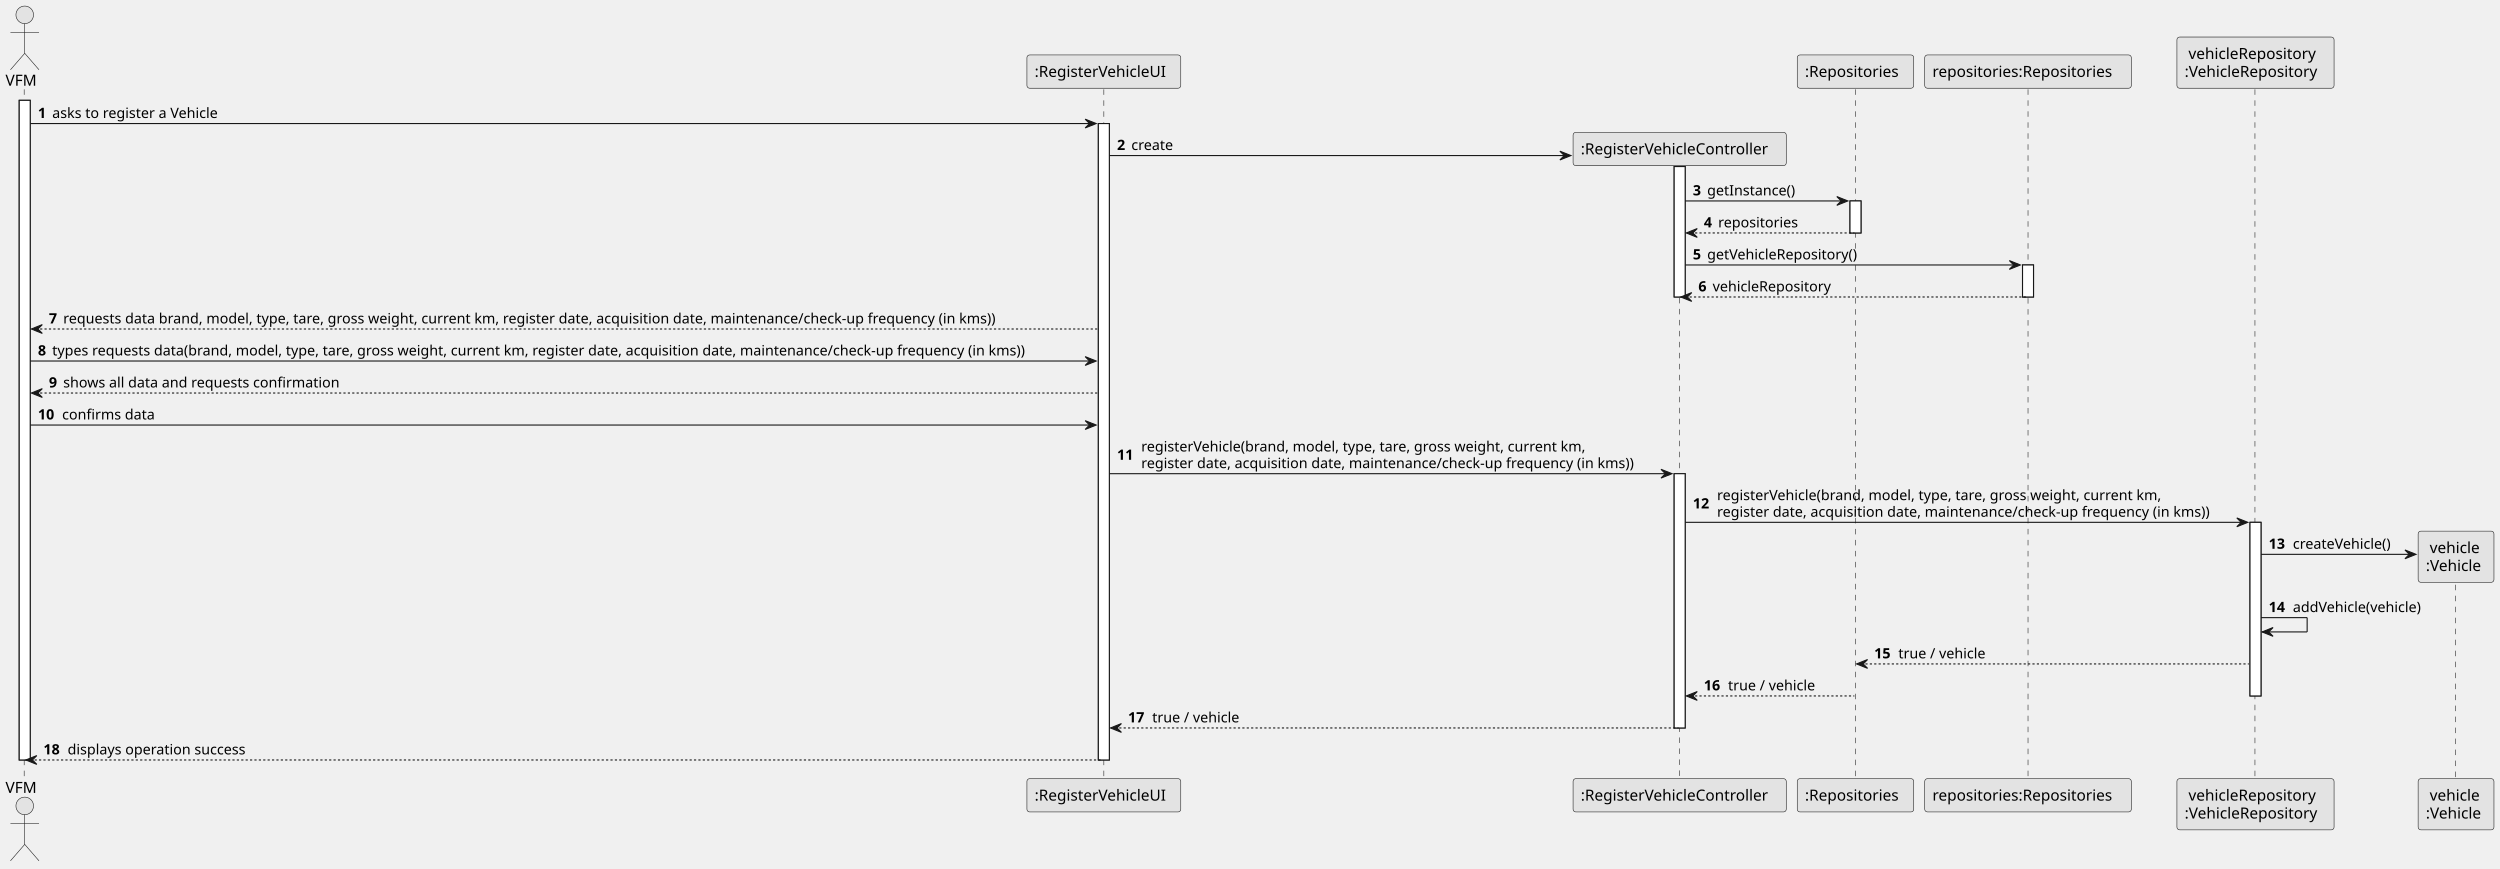
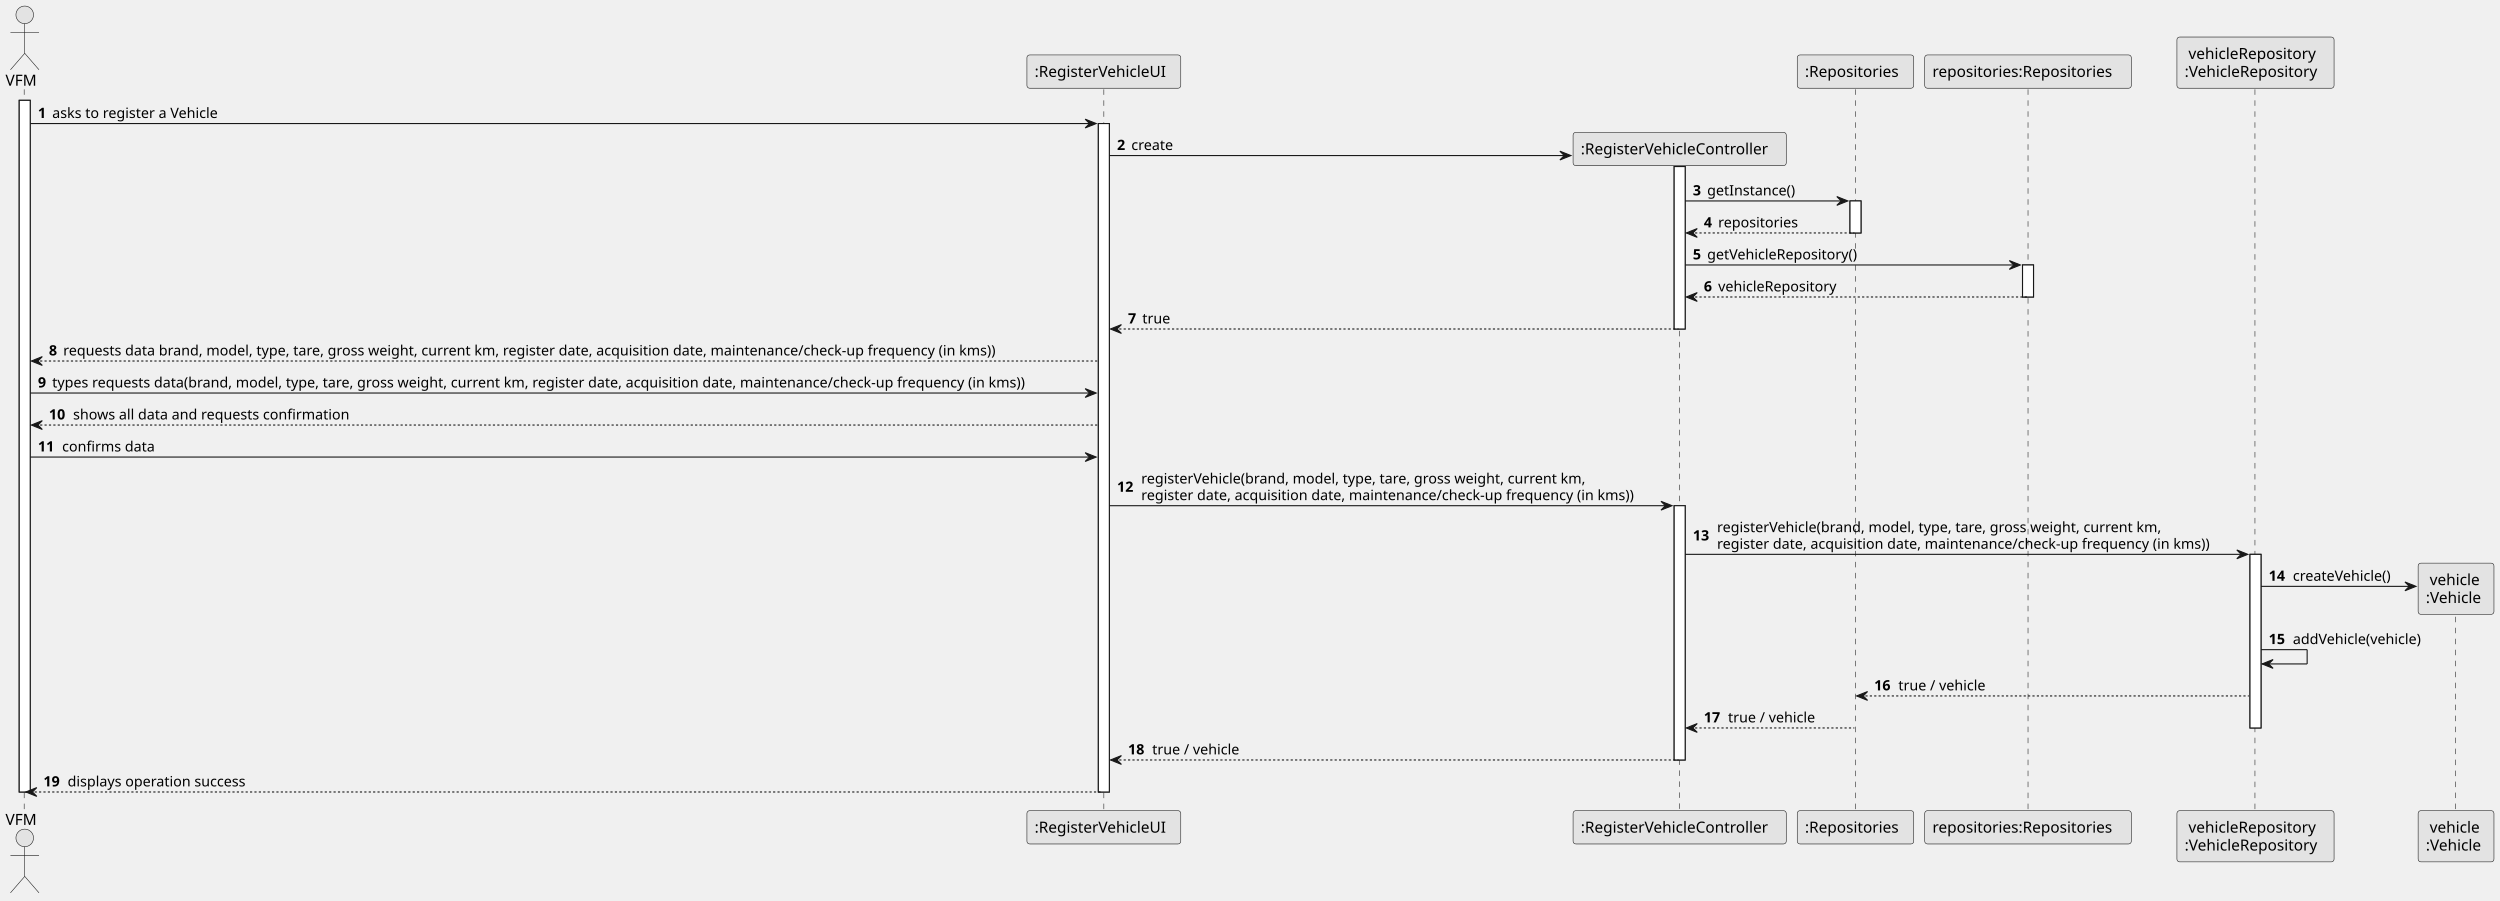
- <svg xmlns="http://www.w3.org/2000/svg" contentStyleType="text/css" height="790px" preserveAspectRatio="none" style="width:2275px;height:790px;background:#FFFFFF;" version="1.1" viewBox="0 0 2275 790" width="2275px" zoomAndPan="magnify">
+ <svg xmlns="http://www.w3.org/2000/svg" contentStyleType="text/css" height="819px" preserveAspectRatio="none" style="width:2275px;height:819px;background:#FFFFFF;" version="1.1" viewBox="0 0 2275 819" width="2275px" zoomAndPan="magnify">
  <defs />
  <g>
-     <rect fill="#FFFFFF" height="600.281" style="stroke:#181818;stroke-width:1.0;" width="10" x="17.5" y="91.297" />
-     <rect fill="#FFFFFF" height="579.148" style="stroke:#181818;stroke-width:1.0;" width="10" x="999.5" y="112.43" />
-     <rect fill="#FFFFFF" height="118.695" style="stroke:#181818;stroke-width:1.0;" width="10" x="1523.5" y="151.562" />
-     <rect fill="#FFFFFF" height="231.391" style="stroke:#181818;stroke-width:1.0;" width="10" x="1523.5" y="431.055" />
+     <rect fill="#FFFFFF" height="629.414" style="stroke:#181818;stroke-width:1.0;" width="10" x="17.5" y="91.297" />
+     <rect fill="#FFFFFF" height="608.281" style="stroke:#181818;stroke-width:1.0;" width="10" x="999.5" y="112.43" />
+     <rect fill="#FFFFFF" height="147.828" style="stroke:#181818;stroke-width:1.0;" width="10" x="1523.5" y="151.562" />
+     <rect fill="#FFFFFF" height="231.391" style="stroke:#181818;stroke-width:1.0;" width="10" x="1523.5" y="460.188" />
    <rect fill="#FFFFFF" height="29.133" style="stroke:#181818;stroke-width:1.0;" width="10" x="1683.5" y="182.859" />
    <rect fill="#FFFFFF" height="29.133" style="stroke:#181818;stroke-width:1.0;" width="10" x="1840.5" y="241.125" />
-     <rect fill="#FFFFFF" height="157.992" style="stroke:#181818;stroke-width:1.0;" width="10" x="2047.5" y="475.32" />
-     <line style="stroke:#181818;stroke-width:0.5;stroke-dasharray:5.0,5.0;" x1="22" x2="22" y1="81.297" y2="709.578" />
-     <line style="stroke:#181818;stroke-width:0.5;stroke-dasharray:5.0,5.0;" x1="1004.5" x2="1004.5" y1="81.297" y2="709.578" />
-     <line style="stroke:#181818;stroke-width:0.5;stroke-dasharray:5.0,5.0;" x1="1528.5" x2="1528.5" y1="151.078" y2="709.578" />
-     <line style="stroke:#181818;stroke-width:0.5;stroke-dasharray:5.0,5.0;" x1="1688.5" x2="1688.5" y1="81.297" y2="709.578" />
-     <line style="stroke:#181818;stroke-width:0.5;stroke-dasharray:5.0,5.0;" x1="1845.5" x2="1845.5" y1="81.297" y2="709.578" />
-     <line style="stroke:#181818;stroke-width:0.5;stroke-dasharray:5.0,5.0;" x1="2052" x2="2052" y1="81.297" y2="709.578" />
-     <line style="stroke:#181818;stroke-width:0.5;stroke-dasharray:5.0,5.0;" x1="2234.5" x2="2234.5" y1="522.117" y2="709.578" />
+     <rect fill="#FFFFFF" height="157.992" style="stroke:#181818;stroke-width:1.0;" width="10" x="2047.5" y="504.453" />
+     <line style="stroke:#181818;stroke-width:0.5;stroke-dasharray:5.0,5.0;" x1="22" x2="22" y1="81.297" y2="738.711" />
+     <line style="stroke:#181818;stroke-width:0.5;stroke-dasharray:5.0,5.0;" x1="1004.5" x2="1004.5" y1="81.297" y2="738.711" />
+     <line style="stroke:#181818;stroke-width:0.5;stroke-dasharray:5.0,5.0;" x1="1528.5" x2="1528.5" y1="151.078" y2="738.711" />
+     <line style="stroke:#181818;stroke-width:0.5;stroke-dasharray:5.0,5.0;" x1="1688.5" x2="1688.5" y1="81.297" y2="738.711" />
+     <line style="stroke:#181818;stroke-width:0.5;stroke-dasharray:5.0,5.0;" x1="1845.5" x2="1845.5" y1="81.297" y2="738.711" />
+     <line style="stroke:#181818;stroke-width:0.5;stroke-dasharray:5.0,5.0;" x1="2052" x2="2052" y1="81.297" y2="738.711" />
+     <line style="stroke:#181818;stroke-width:0.5;stroke-dasharray:5.0,5.0;" x1="2234.5" x2="2234.5" y1="551.25" y2="738.711" />
    <text fill="#000000" font-family="sans-serif" font-size="14" lengthAdjust="spacing" textLength="29" x="5" y="77.995">VFM</text>
    <ellipse cx="22.5" cy="13.5" fill="#E3E3E3" rx="8" ry="8" style="stroke:#181818;stroke-width:0.5;" />
    <path d="M22.5,21.5 L22.5,48.5 M9.5,29.5 L35.5,29.5 M22.5,48.5 L9.5,63.5 M22.5,48.5 L35.5,63.5 " fill="none" style="stroke:#181818;stroke-width:0.5;" />
-     <text fill="#000000" font-family="sans-serif" font-size="14" lengthAdjust="spacing" textLength="29" x="5" y="721.573">VFM</text>
-     <ellipse cx="22.5" cy="733.375" fill="#E3E3E3" rx="8" ry="8" style="stroke:#181818;stroke-width:0.5;" />
-     <path d="M22.5,741.375 L22.5,768.375 M9.5,749.375 L35.5,749.375 M22.5,768.375 L9.5,783.375 M22.5,768.375 L35.5,783.375 " fill="none" style="stroke:#181818;stroke-width:0.5;" />
+     <text fill="#000000" font-family="sans-serif" font-size="14" lengthAdjust="spacing" textLength="29" x="5" y="750.706">VFM</text>
+     <ellipse cx="22.5" cy="762.508" fill="#E3E3E3" rx="8" ry="8" style="stroke:#181818;stroke-width:0.5;" />
+     <path d="M22.5,770.508 L22.5,797.508 M9.5,778.508 L35.5,778.508 M22.5,797.508 L9.5,812.508 M22.5,797.508 L35.5,812.508 " fill="none" style="stroke:#181818;stroke-width:0.5;" />
    <rect fill="#E3E3E3" height="30.297" rx="2.5" ry="2.5" style="stroke:#181818;stroke-width:0.5;" width="140" x="934.5" y="50" />
    <text fill="#000000" font-family="sans-serif" font-size="14" lengthAdjust="spacing" textLength="126" x="941.5" y="69.995">:RegisterVehicleUI</text>
-     <rect fill="#E3E3E3" height="30.297" rx="2.5" ry="2.5" style="stroke:#181818;stroke-width:0.5;" width="140" x="934.5" y="708.578" />
-     <text fill="#000000" font-family="sans-serif" font-size="14" lengthAdjust="spacing" textLength="126" x="941.5" y="728.573">:RegisterVehicleUI</text>
-     <rect fill="#E3E3E3" height="30.297" rx="2.5" ry="2.5" style="stroke:#181818;stroke-width:0.5;" width="194" x="1431.5" y="708.578" />
-     <text fill="#000000" font-family="sans-serif" font-size="14" lengthAdjust="spacing" textLength="180" x="1438.5" y="728.573">:RegisterVehicleController</text>
+     <rect fill="#E3E3E3" height="30.297" rx="2.5" ry="2.5" style="stroke:#181818;stroke-width:0.5;" width="140" x="934.5" y="737.711" />
+     <text fill="#000000" font-family="sans-serif" font-size="14" lengthAdjust="spacing" textLength="126" x="941.5" y="757.706">:RegisterVehicleUI</text>
+     <rect fill="#E3E3E3" height="30.297" rx="2.5" ry="2.5" style="stroke:#181818;stroke-width:0.5;" width="194" x="1431.5" y="737.711" />
+     <text fill="#000000" font-family="sans-serif" font-size="14" lengthAdjust="spacing" textLength="180" x="1438.5" y="757.706">:RegisterVehicleController</text>
    <rect fill="#E3E3E3" height="30.297" rx="2.5" ry="2.5" style="stroke:#181818;stroke-width:0.5;" width="106" x="1635.5" y="50" />
    <text fill="#000000" font-family="sans-serif" font-size="14" lengthAdjust="spacing" textLength="92" x="1642.5" y="69.995">:Repositories</text>
-     <rect fill="#E3E3E3" height="30.297" rx="2.5" ry="2.5" style="stroke:#181818;stroke-width:0.5;" width="106" x="1635.5" y="708.578" />
-     <text fill="#000000" font-family="sans-serif" font-size="14" lengthAdjust="spacing" textLength="92" x="1642.5" y="728.573">:Repositories</text>
+     <rect fill="#E3E3E3" height="30.297" rx="2.5" ry="2.5" style="stroke:#181818;stroke-width:0.5;" width="106" x="1635.5" y="737.711" />
+     <text fill="#000000" font-family="sans-serif" font-size="14" lengthAdjust="spacing" textLength="92" x="1642.5" y="757.706">:Repositories</text>
    <rect fill="#E3E3E3" height="30.297" rx="2.5" ry="2.5" style="stroke:#181818;stroke-width:0.5;" width="188" x="1751.5" y="50" />
    <text fill="#000000" font-family="sans-serif" font-size="14" lengthAdjust="spacing" textLength="174" x="1758.5" y="69.995">repositories:Repositories</text>
-     <rect fill="#E3E3E3" height="30.297" rx="2.5" ry="2.5" style="stroke:#181818;stroke-width:0.5;" width="188" x="1751.5" y="708.578" />
-     <text fill="#000000" font-family="sans-serif" font-size="14" lengthAdjust="spacing" textLength="174" x="1758.5" y="728.573">repositories:Repositories</text>
+     <rect fill="#E3E3E3" height="30.297" rx="2.5" ry="2.5" style="stroke:#181818;stroke-width:0.5;" width="188" x="1751.5" y="737.711" />
+     <text fill="#000000" font-family="sans-serif" font-size="14" lengthAdjust="spacing" textLength="174" x="1758.5" y="757.706">repositories:Repositories</text>
    <rect fill="#E3E3E3" height="46.594" rx="2.5" ry="2.5" style="stroke:#181818;stroke-width:0.5;" width="143" x="1981" y="33.703" />
    <text fill="#000000" font-family="sans-serif" font-size="14" lengthAdjust="spacing" textLength="122" x="1991.5" y="53.698">vehicleRepository</text>
    <text fill="#000000" font-family="sans-serif" font-size="14" lengthAdjust="spacing" textLength="129" x="1988" y="69.995">:VehicleRepository</text>
-     <rect fill="#E3E3E3" height="46.594" rx="2.5" ry="2.5" style="stroke:#181818;stroke-width:0.5;" width="143" x="1981" y="708.578" />
-     <text fill="#000000" font-family="sans-serif" font-size="14" lengthAdjust="spacing" textLength="122" x="1991.5" y="728.573">vehicleRepository</text>
-     <text fill="#000000" font-family="sans-serif" font-size="14" lengthAdjust="spacing" textLength="129" x="1988" y="744.87">:VehicleRepository</text>
-     <rect fill="#E3E3E3" height="46.594" rx="2.5" ry="2.5" style="stroke:#181818;stroke-width:0.5;" width="69" x="2200.5" y="708.578" />
-     <text fill="#000000" font-family="sans-serif" font-size="14" lengthAdjust="spacing" textLength="48" x="2211" y="728.573">vehicle</text>
-     <text fill="#000000" font-family="sans-serif" font-size="14" lengthAdjust="spacing" textLength="55" x="2207.5" y="744.87">:Vehicle</text>
-     <rect fill="#FFFFFF" height="600.281" style="stroke:#181818;stroke-width:1.0;" width="10" x="17.5" y="91.297" />
-     <rect fill="#FFFFFF" height="579.148" style="stroke:#181818;stroke-width:1.0;" width="10" x="999.5" y="112.43" />
-     <rect fill="#FFFFFF" height="118.695" style="stroke:#181818;stroke-width:1.0;" width="10" x="1523.5" y="151.562" />
-     <rect fill="#FFFFFF" height="231.391" style="stroke:#181818;stroke-width:1.0;" width="10" x="1523.5" y="431.055" />
+     <rect fill="#E3E3E3" height="46.594" rx="2.5" ry="2.5" style="stroke:#181818;stroke-width:0.5;" width="143" x="1981" y="737.711" />
+     <text fill="#000000" font-family="sans-serif" font-size="14" lengthAdjust="spacing" textLength="122" x="1991.5" y="757.706">vehicleRepository</text>
+     <text fill="#000000" font-family="sans-serif" font-size="14" lengthAdjust="spacing" textLength="129" x="1988" y="774.003">:VehicleRepository</text>
+     <rect fill="#E3E3E3" height="46.594" rx="2.5" ry="2.5" style="stroke:#181818;stroke-width:0.5;" width="69" x="2200.5" y="737.711" />
+     <text fill="#000000" font-family="sans-serif" font-size="14" lengthAdjust="spacing" textLength="48" x="2211" y="757.706">vehicle</text>
+     <text fill="#000000" font-family="sans-serif" font-size="14" lengthAdjust="spacing" textLength="55" x="2207.5" y="774.003">:Vehicle</text>
+     <rect fill="#FFFFFF" height="629.414" style="stroke:#181818;stroke-width:1.0;" width="10" x="17.5" y="91.297" />
+     <rect fill="#FFFFFF" height="608.281" style="stroke:#181818;stroke-width:1.0;" width="10" x="999.5" y="112.43" />
+     <rect fill="#FFFFFF" height="147.828" style="stroke:#181818;stroke-width:1.0;" width="10" x="1523.5" y="151.562" />
+     <rect fill="#FFFFFF" height="231.391" style="stroke:#181818;stroke-width:1.0;" width="10" x="1523.5" y="460.188" />
    <rect fill="#FFFFFF" height="29.133" style="stroke:#181818;stroke-width:1.0;" width="10" x="1683.5" y="182.859" />
    <rect fill="#FFFFFF" height="29.133" style="stroke:#181818;stroke-width:1.0;" width="10" x="1840.5" y="241.125" />
-     <rect fill="#FFFFFF" height="157.992" style="stroke:#181818;stroke-width:1.0;" width="10" x="2047.5" y="475.32" />
+     <rect fill="#FFFFFF" height="157.992" style="stroke:#181818;stroke-width:1.0;" width="10" x="2047.5" y="504.453" />
    <polygon fill="#181818" points="987.5,108.43,997.5,112.43,987.5,116.43,991.5,112.43" style="stroke:#181818;stroke-width:1.0;" />
    <line style="stroke:#181818;stroke-width:1.0;" x1="27.5" x2="993.5" y1="112.43" y2="112.43" />
    <text fill="#000000" font-family="sans-serif" font-size="13" font-weight="bold" lengthAdjust="spacing" textLength="9" x="34.5" y="107.364">1</text>
    <text fill="#000000" font-family="sans-serif" font-size="13" lengthAdjust="spacing" textLength="161" x="47.5" y="107.364">asks to register a Vehicle</text>
    <polygon fill="#181818" points="1419.5,137.562,1429.5,141.562,1419.5,145.562,1423.5,141.562" style="stroke:#181818;stroke-width:1.0;" />
    <line style="stroke:#181818;stroke-width:1.0;" x1="1009.5" x2="1425.5" y1="141.562" y2="141.562" />
    <text fill="#000000" font-family="sans-serif" font-size="13" font-weight="bold" lengthAdjust="spacing" textLength="9" x="1016.5" y="136.497">2</text>
    <text fill="#000000" font-family="sans-serif" font-size="13" lengthAdjust="spacing" textLength="41" x="1029.5" y="136.497">create</text>
    <rect fill="#E3E3E3" height="30.297" rx="2.5" ry="2.5" style="stroke:#181818;stroke-width:0.5;" width="194" x="1431.5" y="120.43" />
    <text fill="#000000" font-family="sans-serif" font-size="14" lengthAdjust="spacing" textLength="180" x="1438.5" y="140.425">:RegisterVehicleController</text>
    <polygon fill="#181818" points="1671.5,178.859,1681.5,182.859,1671.5,186.859,1675.5,182.859" style="stroke:#181818;stroke-width:1.0;" />
    <line style="stroke:#181818;stroke-width:1.0;" x1="1533.5" x2="1677.5" y1="182.859" y2="182.859" />
    <text fill="#000000" font-family="sans-serif" font-size="13" font-weight="bold" lengthAdjust="spacing" textLength="9" x="1540.5" y="177.793">3</text>
    <text fill="#000000" font-family="sans-serif" font-size="13" lengthAdjust="spacing" textLength="85" x="1553.5" y="177.793">getInstance()</text>
    <polygon fill="#181818" points="1544.5,207.992,1534.5,211.992,1544.5,215.992,1540.5,211.992" style="stroke:#181818;stroke-width:1.0;" />
    <line style="stroke:#181818;stroke-width:1.0;stroke-dasharray:2.0,2.0;" x1="1538.5" x2="1687.5" y1="211.992" y2="211.992" />
    <text fill="#000000" font-family="sans-serif" font-size="13" font-weight="bold" lengthAdjust="spacing" textLength="9" x="1550.5" y="206.926">4</text>
    <text fill="#000000" font-family="sans-serif" font-size="13" lengthAdjust="spacing" textLength="75" x="1563.5" y="206.926">repositories</text>
    <polygon fill="#181818" points="1828.5,237.125,1838.5,241.125,1828.5,245.125,1832.5,241.125" style="stroke:#181818;stroke-width:1.0;" />
    <line style="stroke:#181818;stroke-width:1.0;" x1="1533.5" x2="1834.5" y1="241.125" y2="241.125" />
    <text fill="#000000" font-family="sans-serif" font-size="13" font-weight="bold" lengthAdjust="spacing" textLength="9" x="1540.5" y="236.059">5</text>
    <text fill="#000000" font-family="sans-serif" font-size="13" lengthAdjust="spacing" textLength="144" x="1553.5" y="236.059">getVehicleRepository()</text>
-     <polygon fill="#181818" points="1539.5,266.258,1529.5,270.258,1539.5,274.258,1535.5,270.258" style="stroke:#181818;stroke-width:1.0;" />
-     <line style="stroke:#181818;stroke-width:1.0;stroke-dasharray:2.0,2.0;" x1="1533.5" x2="1844.5" y1="270.258" y2="270.258" />
-     <text fill="#000000" font-family="sans-serif" font-size="13" font-weight="bold" lengthAdjust="spacing" textLength="9" x="1545.5" y="265.192">6</text>
-     <text fill="#000000" font-family="sans-serif" font-size="13" lengthAdjust="spacing" textLength="111" x="1558.5" y="265.192">vehicleRepository</text>
-     <polygon fill="#181818" points="38.5,295.391,28.5,299.391,38.5,303.391,34.5,299.391" style="stroke:#181818;stroke-width:1.0;" />
-     <line style="stroke:#181818;stroke-width:1.0;stroke-dasharray:2.0,2.0;" x1="32.5" x2="998.5" y1="299.391" y2="299.391" />
-     <text fill="#000000" font-family="sans-serif" font-size="13" font-weight="bold" lengthAdjust="spacing" textLength="9" x="44.5" y="294.325">7</text>
-     <text fill="#000000" font-family="sans-serif" font-size="13" lengthAdjust="spacing" textLength="895" x="57.5" y="294.325">requests data brand, model, type, tare, gross weight, current km, register date, acquisition date, maintenance/check-up frequency (in kms))</text>
-     <polygon fill="#181818" points="987.5,324.523,997.5,328.523,987.5,332.523,991.5,328.523" style="stroke:#181818;stroke-width:1.0;" />
-     <line style="stroke:#181818;stroke-width:1.0;" x1="27.5" x2="993.5" y1="328.523" y2="328.523" />
-     <text fill="#000000" font-family="sans-serif" font-size="13" font-weight="bold" lengthAdjust="spacing" textLength="9" x="34.5" y="323.457">8</text>
-     <text fill="#000000" font-family="sans-serif" font-size="13" lengthAdjust="spacing" textLength="935" x="47.5" y="323.457">types requests data(brand, model, type, tare, gross weight, current km, register date, acquisition date, maintenance/check-up frequency (in kms))</text>
-     <polygon fill="#181818" points="38.5,353.656,28.5,357.656,38.5,361.656,34.5,357.656" style="stroke:#181818;stroke-width:1.0;" />
-     <line style="stroke:#181818;stroke-width:1.0;stroke-dasharray:2.0,2.0;" x1="32.5" x2="998.5" y1="357.656" y2="357.656" />
-     <text fill="#000000" font-family="sans-serif" font-size="13" font-weight="bold" lengthAdjust="spacing" textLength="9" x="44.5" y="352.59">9</text>
-     <text fill="#000000" font-family="sans-serif" font-size="13" lengthAdjust="spacing" textLength="262" x="57.5" y="352.59">shows all data and requests confirmation</text>
-     <polygon fill="#181818" points="987.5,382.789,997.5,386.789,987.5,390.789,991.5,386.789" style="stroke:#181818;stroke-width:1.0;" />
-     <line style="stroke:#181818;stroke-width:1.0;" x1="27.5" x2="993.5" y1="386.789" y2="386.789" />
-     <text fill="#000000" font-family="sans-serif" font-size="13" font-weight="bold" lengthAdjust="spacing" textLength="18" x="34.5" y="381.723">10</text>
-     <text fill="#000000" font-family="sans-serif" font-size="13" lengthAdjust="spacing" textLength="88" x="56.5" y="381.723">confirms data</text>
-     <polygon fill="#181818" points="1511.5,427.055,1521.5,431.055,1511.5,435.055,1515.5,431.055" style="stroke:#181818;stroke-width:1.0;" />
-     <line style="stroke:#181818;stroke-width:1.0;" x1="1009.5" x2="1517.5" y1="431.055" y2="431.055" />
-     <text fill="#000000" font-family="sans-serif" font-size="13" font-weight="bold" lengthAdjust="spacing" textLength="18" x="1016.5" y="418.422">11</text>
-     <text fill="#000000" font-family="sans-serif" font-size="13" lengthAdjust="spacing" textLength="425" x="1038.5" y="410.856">registerVehicle(brand, model, type, tare, gross weight, current km,</text>
-     <text fill="#000000" font-family="sans-serif" font-size="13" lengthAdjust="spacing" textLength="473" x="1038.5" y="425.989">register date, acquisition date, maintenance/check-up frequency (in kms))</text>
-     <polygon fill="#181818" points="2035.5,471.32,2045.5,475.32,2035.5,479.32,2039.5,475.32" style="stroke:#181818;stroke-width:1.0;" />
-     <line style="stroke:#181818;stroke-width:1.0;" x1="1533.5" x2="2041.5" y1="475.32" y2="475.32" />
-     <text fill="#000000" font-family="sans-serif" font-size="13" font-weight="bold" lengthAdjust="spacing" textLength="18" x="1540.5" y="462.688">12</text>
-     <text fill="#000000" font-family="sans-serif" font-size="13" lengthAdjust="spacing" textLength="425" x="1562.5" y="455.122">registerVehicle(brand, model, type, tare, gross weight, current km,</text>
-     <text fill="#000000" font-family="sans-serif" font-size="13" lengthAdjust="spacing" textLength="473" x="1562.5" y="470.254">register date, acquisition date, maintenance/check-up frequency (in kms))</text>
-     <polygon fill="#181818" points="2188.5,500.453,2198.5,504.453,2188.5,508.453,2192.5,504.453" style="stroke:#181818;stroke-width:1.0;" />
-     <line style="stroke:#181818;stroke-width:1.0;" x1="2057.5" x2="2194.5" y1="504.453" y2="504.453" />
-     <text fill="#000000" font-family="sans-serif" font-size="13" font-weight="bold" lengthAdjust="spacing" textLength="18" x="2064.5" y="499.387">13</text>
-     <text fill="#000000" font-family="sans-serif" font-size="13" lengthAdjust="spacing" textLength="97" x="2086.5" y="499.387">createVehicle()</text>
-     <rect fill="#E3E3E3" height="46.594" rx="2.5" ry="2.5" style="stroke:#181818;stroke-width:0.5;" width="69" x="2200.5" y="483.32" />
-     <text fill="#000000" font-family="sans-serif" font-size="14" lengthAdjust="spacing" textLength="48" x="2211" y="503.315">vehicle</text>
-     <text fill="#000000" font-family="sans-serif" font-size="14" lengthAdjust="spacing" textLength="55" x="2207.5" y="519.612">:Vehicle</text>
-     <line style="stroke:#181818;stroke-width:1.0;" x1="2057.5" x2="2099.5" y1="562.047" y2="562.047" />
-     <line style="stroke:#181818;stroke-width:1.0;" x1="2099.5" x2="2099.5" y1="562.047" y2="575.047" />
-     <line style="stroke:#181818;stroke-width:1.0;" x1="2058.5" x2="2099.5" y1="575.047" y2="575.047" />
-     <polygon fill="#181818" points="2068.5,571.047,2058.5,575.047,2068.5,579.047,2064.5,575.047" style="stroke:#181818;stroke-width:1.0;" />
-     <text fill="#000000" font-family="sans-serif" font-size="13" font-weight="bold" lengthAdjust="spacing" textLength="18" x="2064.5" y="556.981">14</text>
-     <text fill="#000000" font-family="sans-serif" font-size="13" lengthAdjust="spacing" textLength="124" x="2086.5" y="556.981">addVehicle(vehicle)</text>
-     <polygon fill="#181818" points="1699.5,600.18,1689.5,604.18,1699.5,608.18,1695.5,604.18" style="stroke:#181818;stroke-width:1.0;" />
-     <line style="stroke:#181818;stroke-width:1.0;stroke-dasharray:2.0,2.0;" x1="1693.5" x2="2046.5" y1="604.18" y2="604.18" />
-     <text fill="#000000" font-family="sans-serif" font-size="13" font-weight="bold" lengthAdjust="spacing" textLength="18" x="1705.5" y="599.114">15</text>
-     <text fill="#000000" font-family="sans-serif" font-size="13" lengthAdjust="spacing" textLength="82" x="1727.5" y="599.114">true / vehicle</text>
-     <polygon fill="#181818" points="1544.5,629.312,1534.5,633.312,1544.5,637.312,1540.5,633.312" style="stroke:#181818;stroke-width:1.0;" />
-     <line style="stroke:#181818;stroke-width:1.0;stroke-dasharray:2.0,2.0;" x1="1538.5" x2="1687.5" y1="633.312" y2="633.312" />
-     <text fill="#000000" font-family="sans-serif" font-size="13" font-weight="bold" lengthAdjust="spacing" textLength="18" x="1550.5" y="628.247">16</text>
-     <text fill="#000000" font-family="sans-serif" font-size="13" lengthAdjust="spacing" textLength="82" x="1572.5" y="628.247">true / vehicle</text>
-     <polygon fill="#181818" points="1020.5,658.445,1010.5,662.445,1020.5,666.445,1016.5,662.445" style="stroke:#181818;stroke-width:1.0;" />
-     <line style="stroke:#181818;stroke-width:1.0;stroke-dasharray:2.0,2.0;" x1="1014.5" x2="1527.5" y1="662.445" y2="662.445" />
-     <text fill="#000000" font-family="sans-serif" font-size="13" font-weight="bold" lengthAdjust="spacing" textLength="18" x="1026.5" y="657.379">17</text>
-     <text fill="#000000" font-family="sans-serif" font-size="13" lengthAdjust="spacing" textLength="82" x="1048.5" y="657.379">true / vehicle</text>
-     <polygon fill="#181818" points="33.5,687.578,23.5,691.578,33.5,695.578,29.5,691.578" style="stroke:#181818;stroke-width:1.0;" />
-     <line style="stroke:#181818;stroke-width:1.0;stroke-dasharray:2.0,2.0;" x1="27.5" x2="1003.5" y1="691.578" y2="691.578" />
-     <text fill="#000000" font-family="sans-serif" font-size="13" font-weight="bold" lengthAdjust="spacing" textLength="18" x="39.5" y="686.512">18</text>
-     <text fill="#000000" font-family="sans-serif" font-size="13" lengthAdjust="spacing" textLength="171" x="61.5" y="686.512">displays operation success</text>
+     <polygon fill="#181818" points="1544.5,266.258,1534.5,270.258,1544.5,274.258,1540.5,270.258" style="stroke:#181818;stroke-width:1.0;" />
+     <line style="stroke:#181818;stroke-width:1.0;stroke-dasharray:2.0,2.0;" x1="1538.5" x2="1844.5" y1="270.258" y2="270.258" />
+     <text fill="#000000" font-family="sans-serif" font-size="13" font-weight="bold" lengthAdjust="spacing" textLength="9" x="1550.5" y="265.192">6</text>
+     <text fill="#000000" font-family="sans-serif" font-size="13" lengthAdjust="spacing" textLength="111" x="1563.5" y="265.192">vehicleRepository</text>
+     <polygon fill="#181818" points="1020.5,295.391,1010.5,299.391,1020.5,303.391,1016.5,299.391" style="stroke:#181818;stroke-width:1.0;" />
+     <line style="stroke:#181818;stroke-width:1.0;stroke-dasharray:2.0,2.0;" x1="1014.5" x2="1527.5" y1="299.391" y2="299.391" />
+     <text fill="#000000" font-family="sans-serif" font-size="13" font-weight="bold" lengthAdjust="spacing" textLength="9" x="1026.5" y="294.325">7</text>
+     <text fill="#000000" font-family="sans-serif" font-size="13" lengthAdjust="spacing" textLength="26" x="1039.5" y="294.325">true</text>
+     <polygon fill="#181818" points="38.5,324.523,28.5,328.523,38.5,332.523,34.5,328.523" style="stroke:#181818;stroke-width:1.0;" />
+     <line style="stroke:#181818;stroke-width:1.0;stroke-dasharray:2.0,2.0;" x1="32.5" x2="998.5" y1="328.523" y2="328.523" />
+     <text fill="#000000" font-family="sans-serif" font-size="13" font-weight="bold" lengthAdjust="spacing" textLength="9" x="44.5" y="323.457">8</text>
+     <text fill="#000000" font-family="sans-serif" font-size="13" lengthAdjust="spacing" textLength="895" x="57.5" y="323.457">requests data brand, model, type, tare, gross weight, current km, register date, acquisition date, maintenance/check-up frequency (in kms))</text>
+     <polygon fill="#181818" points="987.5,353.656,997.5,357.656,987.5,361.656,991.5,357.656" style="stroke:#181818;stroke-width:1.0;" />
+     <line style="stroke:#181818;stroke-width:1.0;" x1="27.5" x2="993.5" y1="357.656" y2="357.656" />
+     <text fill="#000000" font-family="sans-serif" font-size="13" font-weight="bold" lengthAdjust="spacing" textLength="9" x="34.5" y="352.59">9</text>
+     <text fill="#000000" font-family="sans-serif" font-size="13" lengthAdjust="spacing" textLength="935" x="47.5" y="352.59">types requests data(brand, model, type, tare, gross weight, current km, register date, acquisition date, maintenance/check-up frequency (in kms))</text>
+     <polygon fill="#181818" points="38.5,382.789,28.5,386.789,38.5,390.789,34.5,386.789" style="stroke:#181818;stroke-width:1.0;" />
+     <line style="stroke:#181818;stroke-width:1.0;stroke-dasharray:2.0,2.0;" x1="32.5" x2="998.5" y1="386.789" y2="386.789" />
+     <text fill="#000000" font-family="sans-serif" font-size="13" font-weight="bold" lengthAdjust="spacing" textLength="18" x="44.5" y="381.723">10</text>
+     <text fill="#000000" font-family="sans-serif" font-size="13" lengthAdjust="spacing" textLength="262" x="66.5" y="381.723">shows all data and requests confirmation</text>
+     <polygon fill="#181818" points="987.5,411.922,997.5,415.922,987.5,419.922,991.5,415.922" style="stroke:#181818;stroke-width:1.0;" />
+     <line style="stroke:#181818;stroke-width:1.0;" x1="27.5" x2="993.5" y1="415.922" y2="415.922" />
+     <text fill="#000000" font-family="sans-serif" font-size="13" font-weight="bold" lengthAdjust="spacing" textLength="18" x="34.5" y="410.856">11</text>
+     <text fill="#000000" font-family="sans-serif" font-size="13" lengthAdjust="spacing" textLength="88" x="56.5" y="410.856">confirms data</text>
+     <polygon fill="#181818" points="1511.5,456.188,1521.5,460.188,1511.5,464.188,1515.5,460.188" style="stroke:#181818;stroke-width:1.0;" />
+     <line style="stroke:#181818;stroke-width:1.0;" x1="1009.5" x2="1517.5" y1="460.188" y2="460.188" />
+     <text fill="#000000" font-family="sans-serif" font-size="13" font-weight="bold" lengthAdjust="spacing" textLength="18" x="1016.5" y="447.555">12</text>
+     <text fill="#000000" font-family="sans-serif" font-size="13" lengthAdjust="spacing" textLength="425" x="1038.5" y="439.989">registerVehicle(brand, model, type, tare, gross weight, current km,</text>
+     <text fill="#000000" font-family="sans-serif" font-size="13" lengthAdjust="spacing" textLength="473" x="1038.5" y="455.122">register date, acquisition date, maintenance/check-up frequency (in kms))</text>
+     <polygon fill="#181818" points="2035.5,500.453,2045.5,504.453,2035.5,508.453,2039.5,504.453" style="stroke:#181818;stroke-width:1.0;" />
+     <line style="stroke:#181818;stroke-width:1.0;" x1="1533.5" x2="2041.5" y1="504.453" y2="504.453" />
+     <text fill="#000000" font-family="sans-serif" font-size="13" font-weight="bold" lengthAdjust="spacing" textLength="18" x="1540.5" y="491.821">13</text>
+     <text fill="#000000" font-family="sans-serif" font-size="13" lengthAdjust="spacing" textLength="425" x="1562.5" y="484.254">registerVehicle(brand, model, type, tare, gross weight, current km,</text>
+     <text fill="#000000" font-family="sans-serif" font-size="13" lengthAdjust="spacing" textLength="473" x="1562.5" y="499.387">register date, acquisition date, maintenance/check-up frequency (in kms))</text>
+     <polygon fill="#181818" points="2188.5,529.586,2198.5,533.586,2188.5,537.586,2192.5,533.586" style="stroke:#181818;stroke-width:1.0;" />
+     <line style="stroke:#181818;stroke-width:1.0;" x1="2057.5" x2="2194.5" y1="533.586" y2="533.586" />
+     <text fill="#000000" font-family="sans-serif" font-size="13" font-weight="bold" lengthAdjust="spacing" textLength="18" x="2064.5" y="528.52">14</text>
+     <text fill="#000000" font-family="sans-serif" font-size="13" lengthAdjust="spacing" textLength="97" x="2086.5" y="528.52">createVehicle()</text>
+     <rect fill="#E3E3E3" height="46.594" rx="2.5" ry="2.5" style="stroke:#181818;stroke-width:0.5;" width="69" x="2200.5" y="512.453" />
+     <text fill="#000000" font-family="sans-serif" font-size="14" lengthAdjust="spacing" textLength="48" x="2211" y="532.448">vehicle</text>
+     <text fill="#000000" font-family="sans-serif" font-size="14" lengthAdjust="spacing" textLength="55" x="2207.5" y="548.745">:Vehicle</text>
+     <line style="stroke:#181818;stroke-width:1.0;" x1="2057.5" x2="2099.5" y1="591.18" y2="591.18" />
+     <line style="stroke:#181818;stroke-width:1.0;" x1="2099.5" x2="2099.5" y1="591.18" y2="604.18" />
+     <line style="stroke:#181818;stroke-width:1.0;" x1="2058.5" x2="2099.5" y1="604.18" y2="604.18" />
+     <polygon fill="#181818" points="2068.5,600.18,2058.5,604.18,2068.5,608.18,2064.5,604.18" style="stroke:#181818;stroke-width:1.0;" />
+     <text fill="#000000" font-family="sans-serif" font-size="13" font-weight="bold" lengthAdjust="spacing" textLength="18" x="2064.5" y="586.114">15</text>
+     <text fill="#000000" font-family="sans-serif" font-size="13" lengthAdjust="spacing" textLength="124" x="2086.5" y="586.114">addVehicle(vehicle)</text>
+     <polygon fill="#181818" points="1699.5,629.312,1689.5,633.312,1699.5,637.312,1695.5,633.312" style="stroke:#181818;stroke-width:1.0;" />
+     <line style="stroke:#181818;stroke-width:1.0;stroke-dasharray:2.0,2.0;" x1="1693.5" x2="2046.5" y1="633.312" y2="633.312" />
+     <text fill="#000000" font-family="sans-serif" font-size="13" font-weight="bold" lengthAdjust="spacing" textLength="18" x="1705.5" y="628.247">16</text>
+     <text fill="#000000" font-family="sans-serif" font-size="13" lengthAdjust="spacing" textLength="82" x="1727.5" y="628.247">true / vehicle</text>
+     <polygon fill="#181818" points="1544.5,658.445,1534.5,662.445,1544.5,666.445,1540.5,662.445" style="stroke:#181818;stroke-width:1.0;" />
+     <line style="stroke:#181818;stroke-width:1.0;stroke-dasharray:2.0,2.0;" x1="1538.5" x2="1687.5" y1="662.445" y2="662.445" />
+     <text fill="#000000" font-family="sans-serif" font-size="13" font-weight="bold" lengthAdjust="spacing" textLength="18" x="1550.5" y="657.379">17</text>
+     <text fill="#000000" font-family="sans-serif" font-size="13" lengthAdjust="spacing" textLength="82" x="1572.5" y="657.379">true / vehicle</text>
+     <polygon fill="#181818" points="1020.5,687.578,1010.5,691.578,1020.5,695.578,1016.5,691.578" style="stroke:#181818;stroke-width:1.0;" />
+     <line style="stroke:#181818;stroke-width:1.0;stroke-dasharray:2.0,2.0;" x1="1014.5" x2="1527.5" y1="691.578" y2="691.578" />
+     <text fill="#000000" font-family="sans-serif" font-size="13" font-weight="bold" lengthAdjust="spacing" textLength="18" x="1026.5" y="686.512">18</text>
+     <text fill="#000000" font-family="sans-serif" font-size="13" lengthAdjust="spacing" textLength="82" x="1048.5" y="686.512">true / vehicle</text>
+     <polygon fill="#181818" points="33.5,716.711,23.5,720.711,33.5,724.711,29.5,720.711" style="stroke:#181818;stroke-width:1.0;" />
+     <line style="stroke:#181818;stroke-width:1.0;stroke-dasharray:2.0,2.0;" x1="27.5" x2="1003.5" y1="720.711" y2="720.711" />
+     <text fill="#000000" font-family="sans-serif" font-size="13" font-weight="bold" lengthAdjust="spacing" textLength="18" x="39.5" y="715.645">19</text>
+     <text fill="#000000" font-family="sans-serif" font-size="13" lengthAdjust="spacing" textLength="171" x="61.5" y="715.645">displays operation success</text>
  </g>
</svg>
